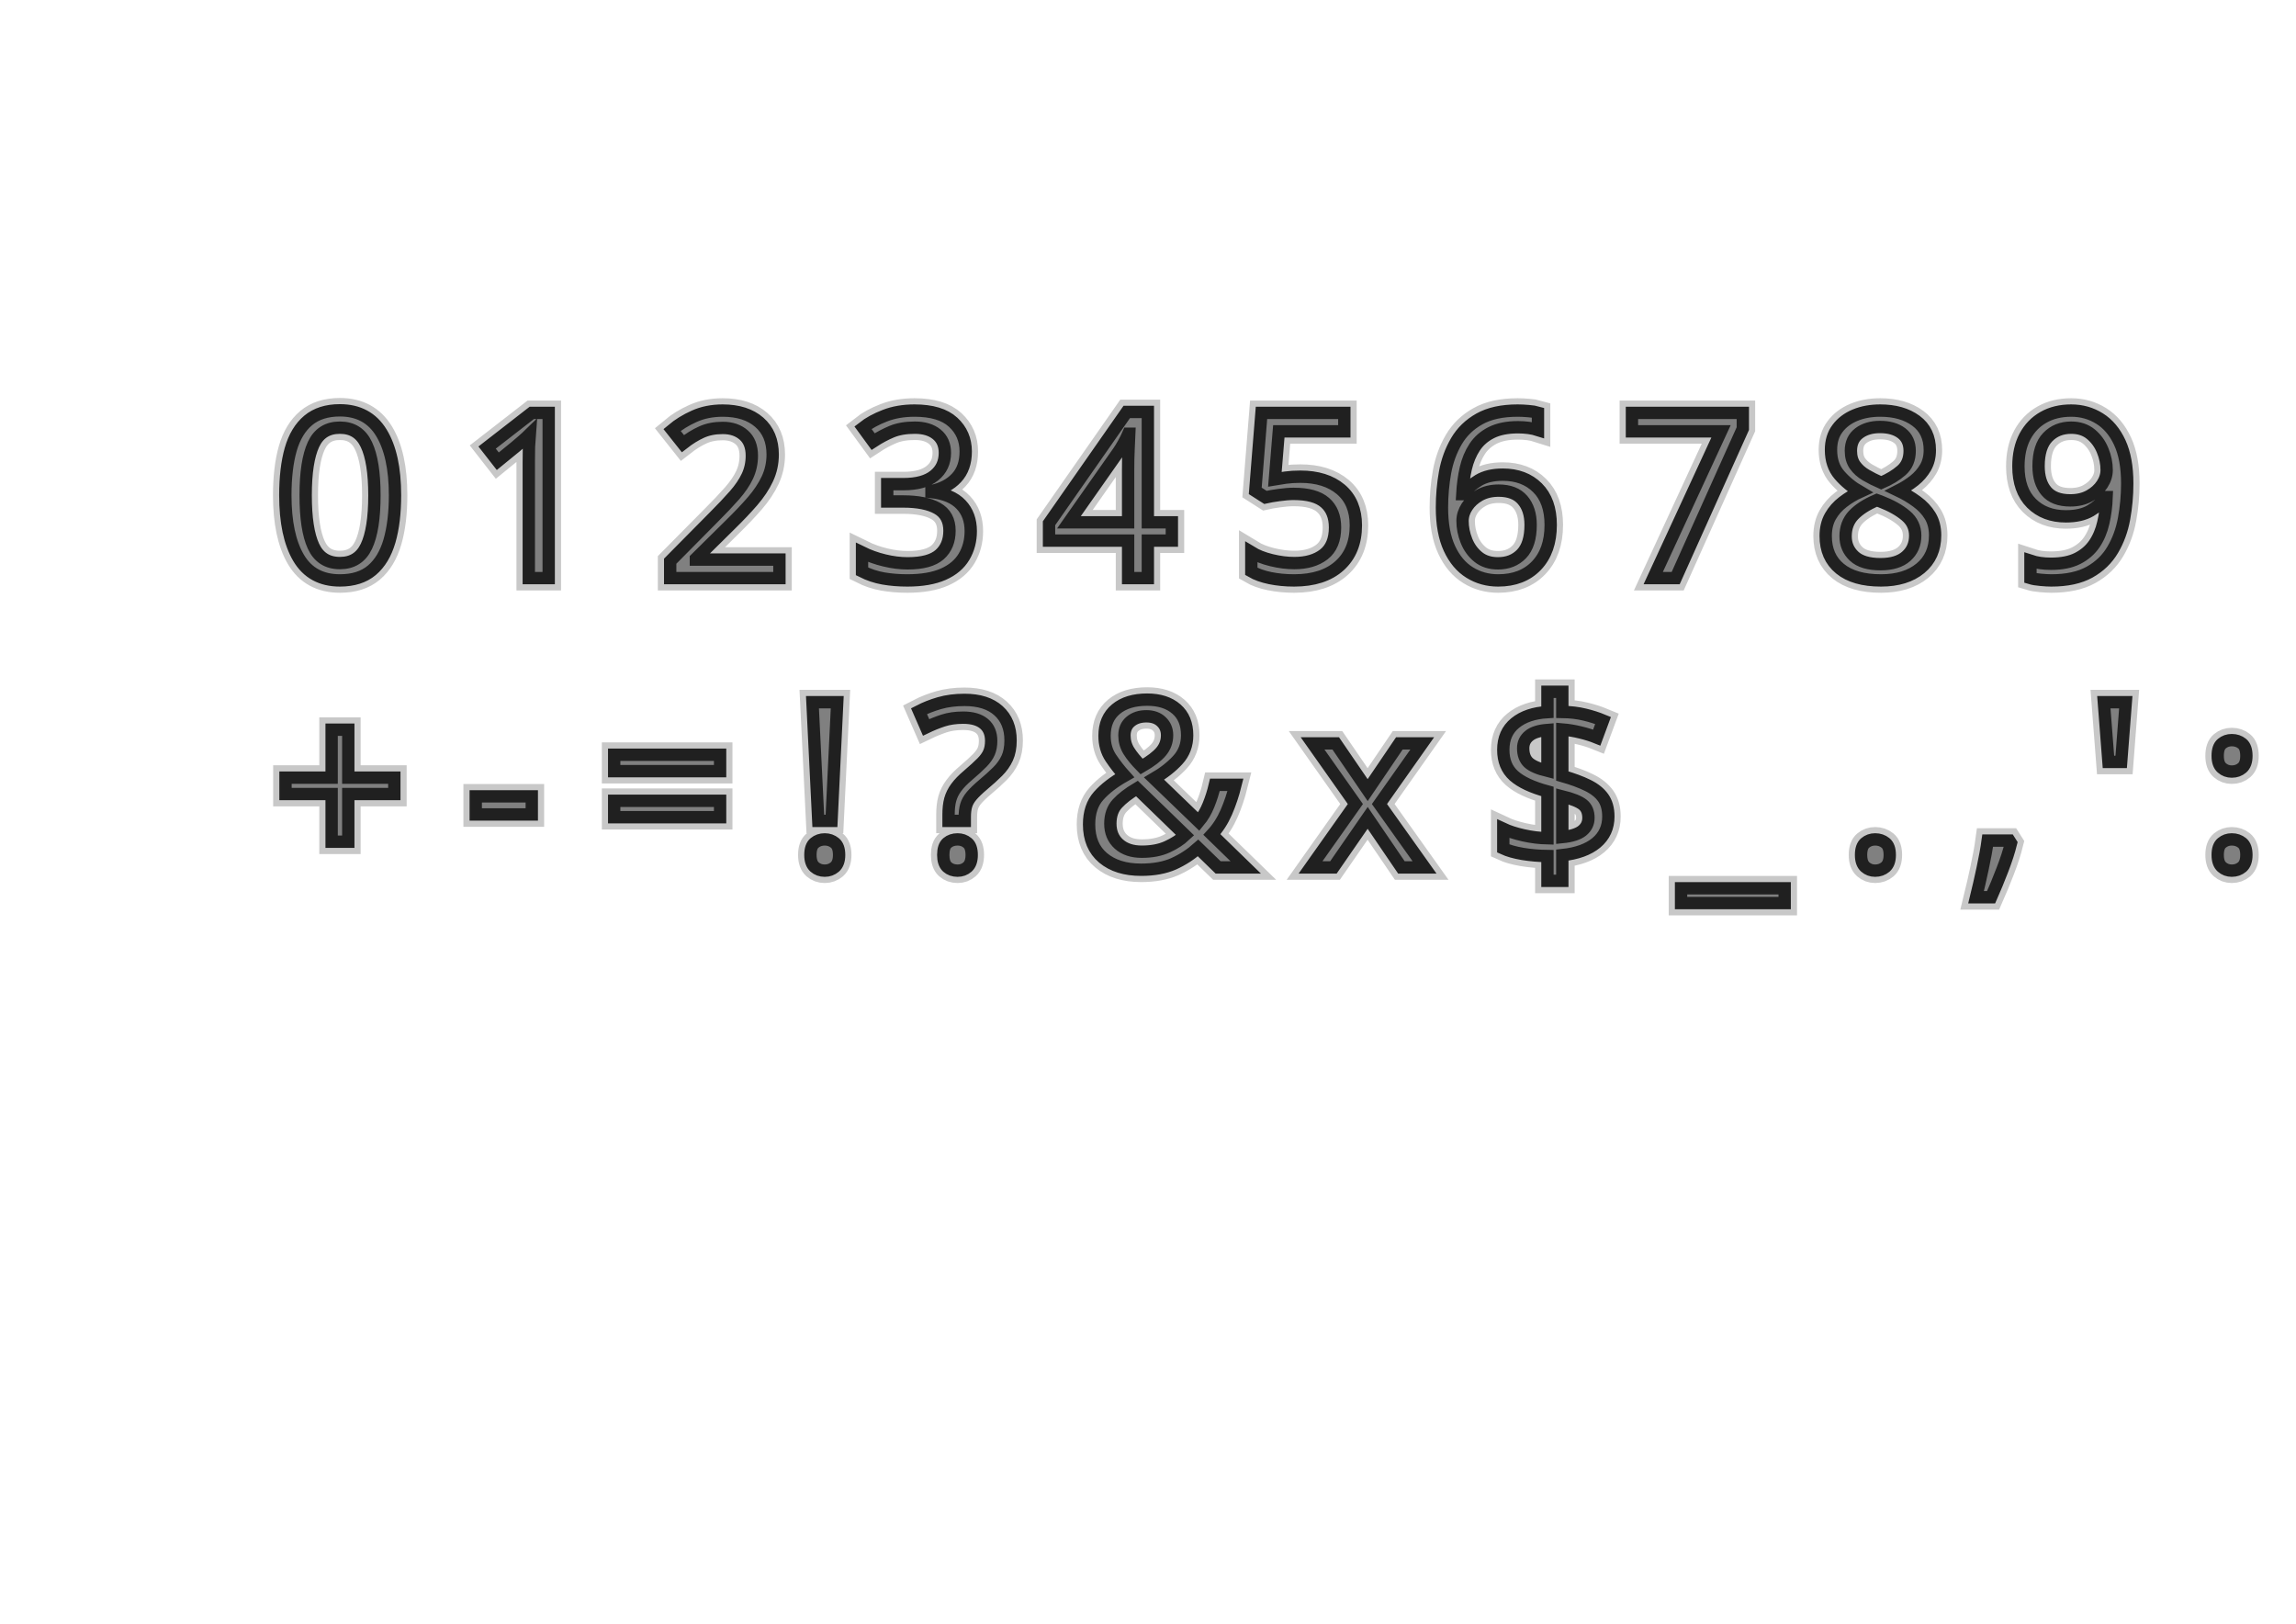
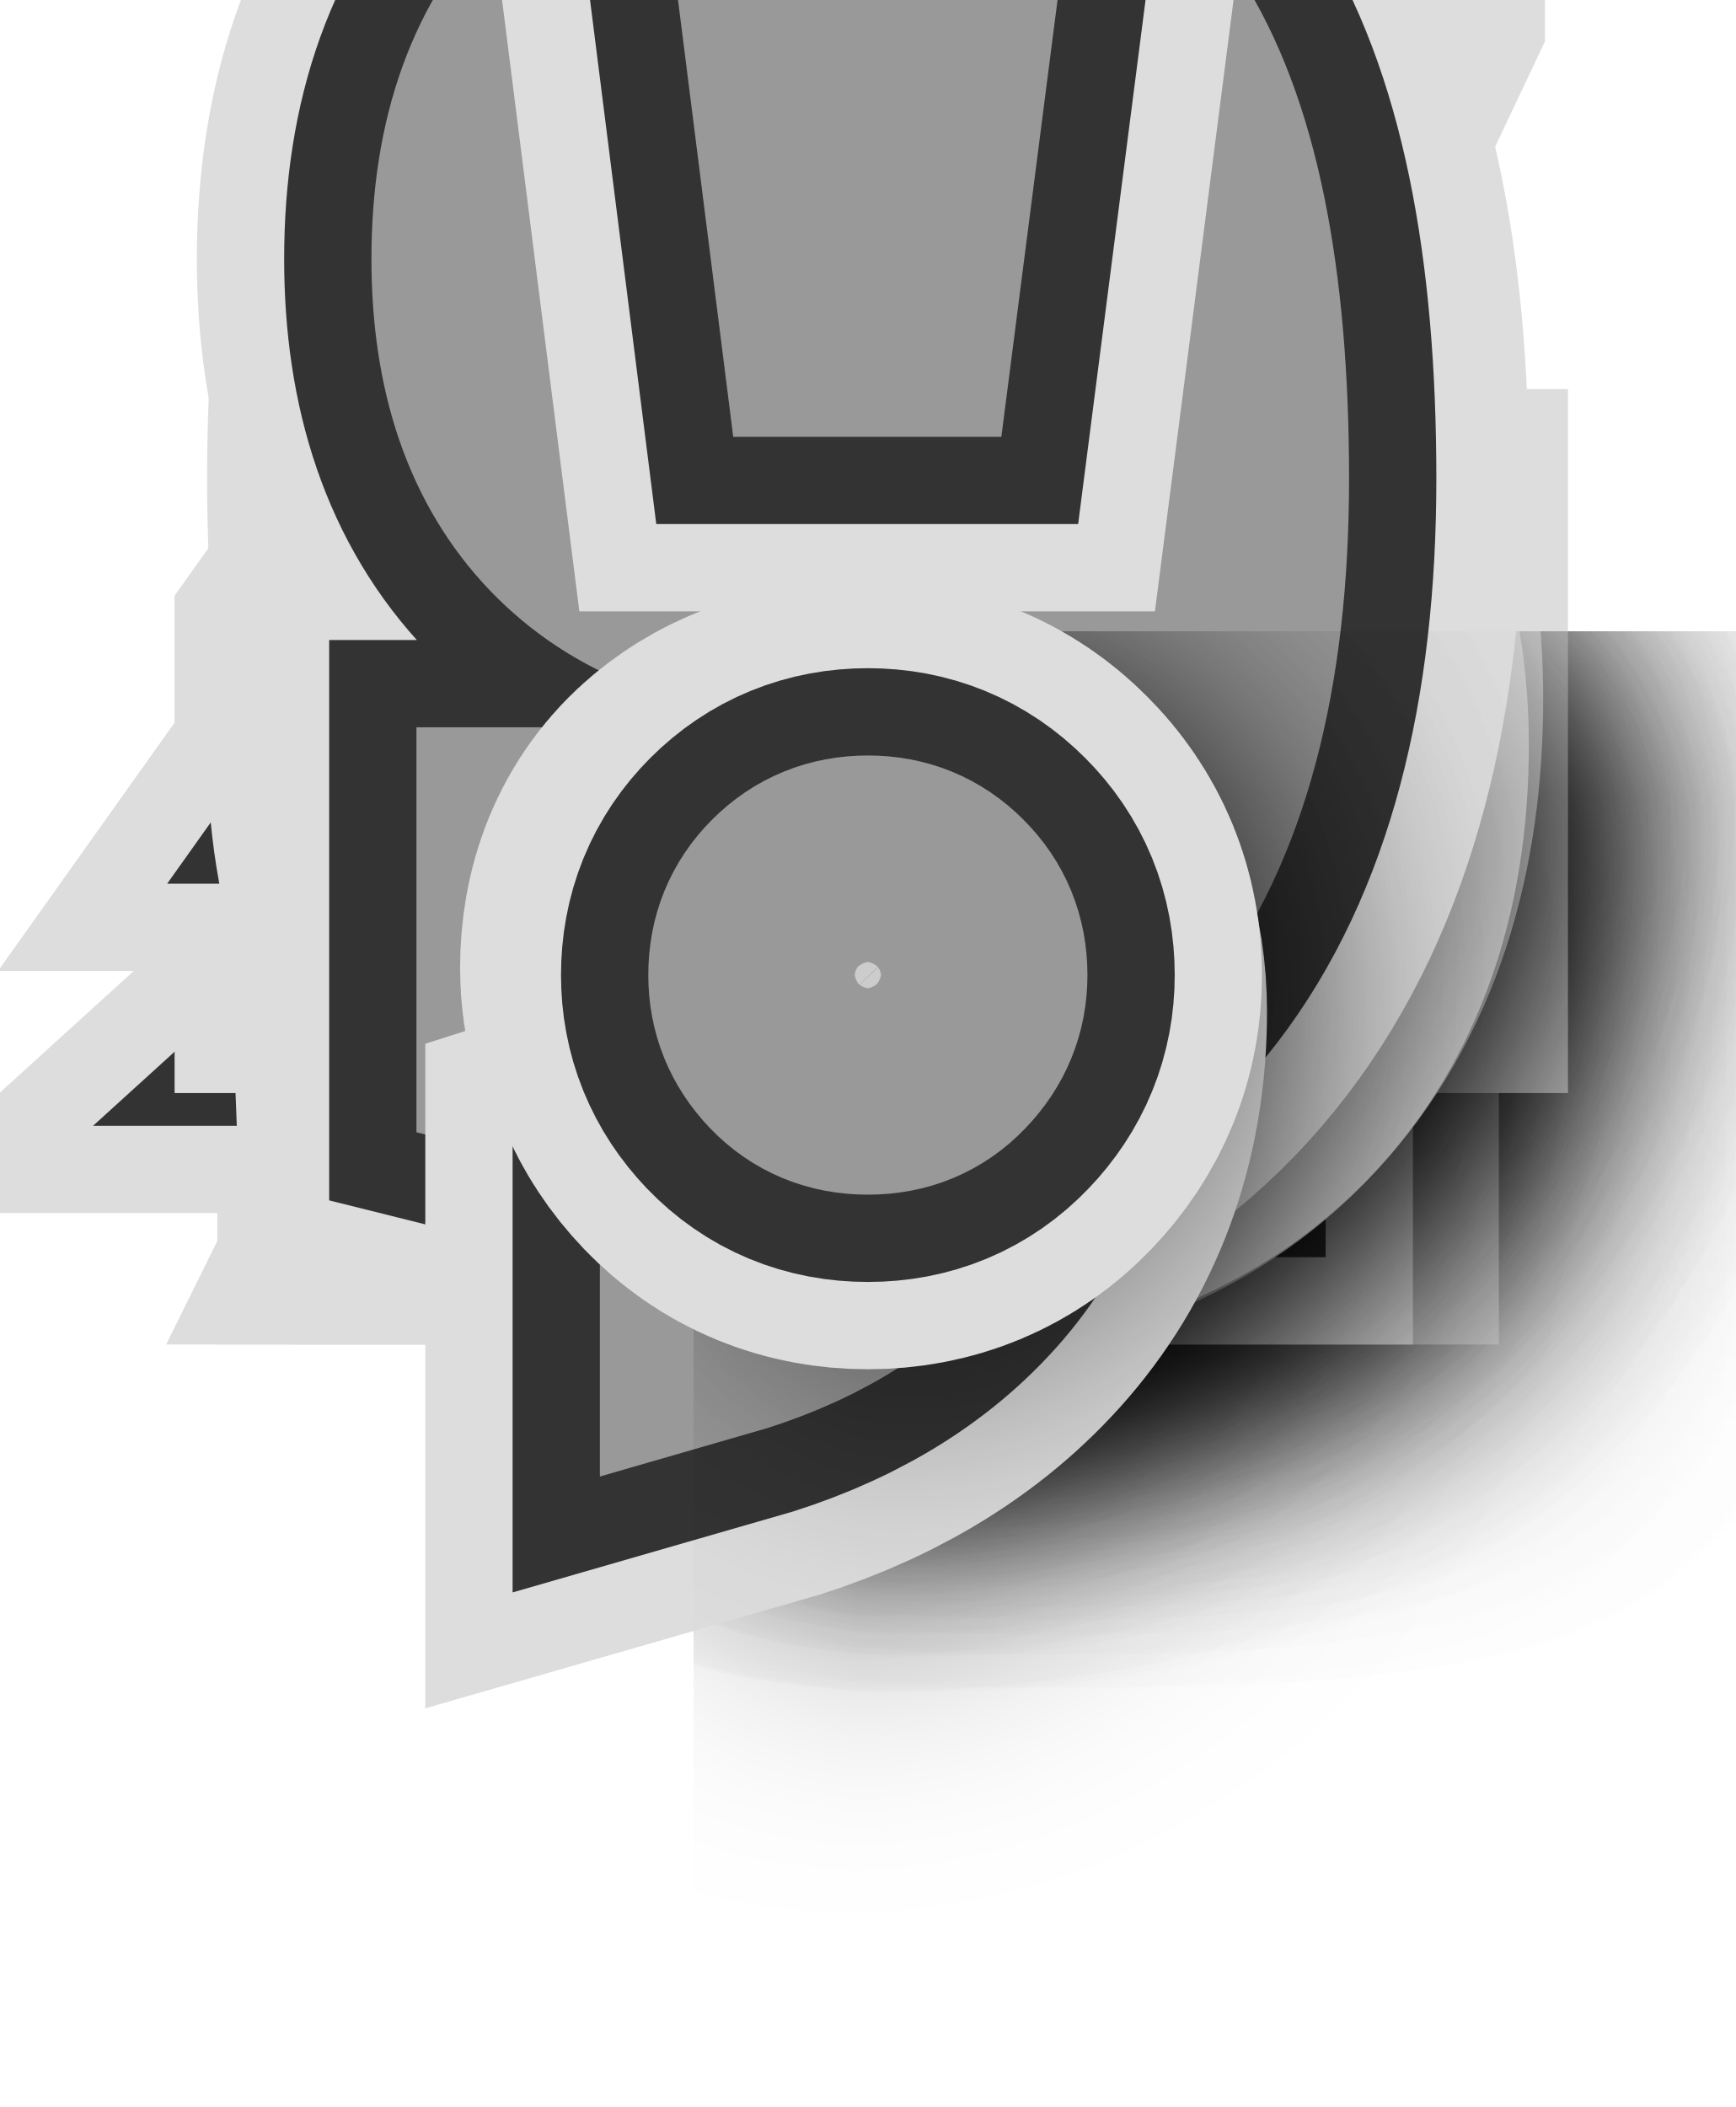
- <svg xmlns="http://www.w3.org/2000/svg" xmlns:xlink="http://www.w3.org/1999/xlink" id="SVGRoot" version="1.1" width="420mm" height="297mm" viewBox="0 0 420 297">
-   <defs id="defs3421">
-     <linearGradient id="linearGradient3611">
-       <stop style="stop-color:#818181;stop-opacity:1" offset="0" id="stop3613" />
-       <stop style="stop-color:#7e7e7e;stop-opacity:0" offset="1" id="stop3615" />
-     </linearGradient>
-     <linearGradient gradientTransform="matrix(3.543307,0,0,3.543307,-34.52287,-274.5834)" xlink:href="#linearGradient3611" id="linearGradient3617-8" x1="22.96" y1="71.877" x2="23.243" y2="111.163" gradientUnits="userSpaceOnUse" />
-     <filter style="color-interpolation-filters:sRGB;" id="filter4354">
-       <feGaussianBlur stdDeviation="1 1" result="fbSourceGraphic" id="feGaussianBlur4356" />
-       <feColorMatrix result="fbSourceGraphicAlpha" in="fbSourceGraphic" values="0 0 0 -1 0 0 0 0 -1 0 0 0 0 -1 0 0 0 0 1 0" id="feColorMatrix4358" />
-       <feGaussianBlur id="feGaussianBlur4360" stdDeviation="1 1" result="fbSourceGraphic" in="fbSourceGraphic" />
-       <feColorMatrix result="fbSourceGraphicAlpha" in="fbSourceGraphic" values="0 0 0 -1 0 0 0 0 -1 0 0 0 0 -1 0 0 0 0 1 0" id="feColorMatrix4362" />
-       <feGaussianBlur id="feGaussianBlur4364" stdDeviation="1 1" result="blur" in="fbSourceGraphic" />
-     </filter>
-     <filter style="color-interpolation-filters:sRGB;" id="filter4398">
-       <feGaussianBlur stdDeviation="1 1" result="blur" id="feGaussianBlur4400" />
-     </filter>
-     <filter style="color-interpolation-filters:sRGB;" id="filter4402">
-       <feGaussianBlur stdDeviation="1 1" result="blur" id="feGaussianBlur4404" />
-     </filter>
-     <filter style="color-interpolation-filters:sRGB;" id="filter4406">
-       <feGaussianBlur stdDeviation="1 1" result="blur" id="feGaussianBlur4408" />
-     </filter>
-     <filter style="color-interpolation-filters:sRGB;" id="filter4410">
-       <feGaussianBlur stdDeviation="1 1" result="blur" id="feGaussianBlur4412" />
-     </filter>
-     <filter style="color-interpolation-filters:sRGB;" id="filter4414">
-       <feGaussianBlur stdDeviation="1 1" result="blur" id="feGaussianBlur4416" />
-     </filter>
-     <filter style="color-interpolation-filters:sRGB;" id="filter4418">
-       <feGaussianBlur stdDeviation="1 1" result="blur" id="feGaussianBlur4420" />
-     </filter>
-     <filter style="color-interpolation-filters:sRGB;" id="filter4422">
-       <feGaussianBlur stdDeviation="1 1" result="blur" id="feGaussianBlur4424" />
-     </filter>
-     <filter style="color-interpolation-filters:sRGB;" id="filter4426">
-       <feGaussianBlur stdDeviation="1 1" result="blur" id="feGaussianBlur4428" />
-     </filter>
-     <filter style="color-interpolation-filters:sRGB;" id="filter4430">
-       <feGaussianBlur stdDeviation="1 1" result="blur" id="feGaussianBlur4432" />
-     </filter>
-     <filter style="color-interpolation-filters:sRGB;" id="filter4434">
-       <feGaussianBlur stdDeviation="1 1" result="blur" id="feGaussianBlur4436" />
-     </filter>
-     <filter style="color-interpolation-filters:sRGB;" id="filter4438">
-       <feGaussianBlur stdDeviation="1 1" result="blur" id="feGaussianBlur4440" />
-     </filter>
-     <filter style="color-interpolation-filters:sRGB;" id="filter4442">
-       <feGaussianBlur stdDeviation="1 1" result="blur" id="feGaussianBlur4444" />
-     </filter>
-     <filter style="color-interpolation-filters:sRGB;" id="filter4446">
-       <feGaussianBlur stdDeviation="1 1" result="blur" id="feGaussianBlur4448" />
-     </filter>
-     <filter style="color-interpolation-filters:sRGB;" id="filter4450">
-       <feGaussianBlur stdDeviation="1 1" result="blur" id="feGaussianBlur4452" />
-     </filter>
-     <filter style="color-interpolation-filters:sRGB;" id="filter4454">
-       <feGaussianBlur stdDeviation="1 1" result="blur" id="feGaussianBlur4456" />
-     </filter>
-     <filter style="color-interpolation-filters:sRGB;" id="filter4458">
-       <feGaussianBlur stdDeviation="1 1" result="blur" id="feGaussianBlur4460" />
-     </filter>
-     <filter style="color-interpolation-filters:sRGB;" id="filter7654">
-       <feGaussianBlur stdDeviation="2.3" in="SourceAlpha" result="result0" id="feGaussianBlur7656" />
-       <feMorphology in="SourceAlpha" radius="6.6" result="result1" id="feMorphology7658" />
-       <feGaussianBlur stdDeviation="8.9" in="result1" id="feGaussianBlur7660" />
-       <feColorMatrix values="1 0 0 0 0 0 1 0 0 0 0 0 1 0 0 0 0 0 0.3 0" result="result91" id="feColorMatrix7662" />
-       <feComposite in="result0" operator="out" result="result2" in2="result91" id="feComposite7664" />
-       <feGaussianBlur stdDeviation="1.7" result="result4" id="feGaussianBlur7666" />
-       <feDiffuseLighting surfaceScale="10" id="feDiffuseLighting7668">
-         <feDistantLight azimuth="225" elevation="45" id="feDistantLight7670" />
-       </feDiffuseLighting>
-       <feBlend in2="SourceGraphic" mode="multiply" id="feBlend7672" />
-       <feComposite in2="SourceAlpha" operator="in" result="result3" id="feComposite7674" />
-       <feSpecularLighting in="result4" surfaceScale="5" specularExponent="17.9" id="feSpecularLighting7676">
-         <feDistantLight azimuth="225" elevation="45" id="feDistantLight7678" />
-       </feSpecularLighting>
-       <feComposite in2="result3" operator="atop" id="feComposite7680" />
-     </filter>
-     <filter style="color-interpolation-filters:sRGB;" id="filter7682">
-       <feGaussianBlur stdDeviation="2.3" in="SourceAlpha" result="result0" id="feGaussianBlur7684" />
-       <feMorphology in="SourceAlpha" radius="6.6" result="result1" id="feMorphology7686" />
-       <feGaussianBlur stdDeviation="8.9" in="result1" id="feGaussianBlur7688" />
-       <feColorMatrix values="1 0 0 0 0 0 1 0 0 0 0 0 1 0 0 0 0 0 0.3 0" result="result91" id="feColorMatrix7690" />
-       <feComposite in="result0" operator="out" result="result2" in2="result91" id="feComposite7692" />
-       <feGaussianBlur stdDeviation="1.7" result="result4" id="feGaussianBlur7694" />
-       <feDiffuseLighting surfaceScale="10" id="feDiffuseLighting7696">
-         <feDistantLight azimuth="225" elevation="45" id="feDistantLight7698" />
-       </feDiffuseLighting>
-       <feBlend in2="SourceGraphic" mode="multiply" id="feBlend7700" />
-       <feComposite in2="SourceAlpha" operator="in" result="result3" id="feComposite7702" />
-       <feSpecularLighting in="result4" surfaceScale="5" specularExponent="17.9" id="feSpecularLighting7704">
-         <feDistantLight azimuth="225" elevation="45" id="feDistantLight7706" />
-       </feSpecularLighting>
-       <feComposite in2="result3" operator="atop" id="feComposite7708" />
-     </filter>
-     <filter style="color-interpolation-filters:sRGB;" id="filter7710">
-       <feGaussianBlur stdDeviation="2.3" in="SourceAlpha" result="result0" id="feGaussianBlur7712" />
-       <feMorphology in="SourceAlpha" radius="6.6" result="result1" id="feMorphology7714" />
-       <feGaussianBlur stdDeviation="8.9" in="result1" id="feGaussianBlur7716" />
-       <feColorMatrix values="1 0 0 0 0 0 1 0 0 0 0 0 1 0 0 0 0 0 0.3 0" result="result91" id="feColorMatrix7718" />
-       <feComposite in="result0" operator="out" result="result2" in2="result91" id="feComposite7720" />
-       <feGaussianBlur stdDeviation="1.7" result="result4" id="feGaussianBlur7722" />
-       <feDiffuseLighting surfaceScale="10" id="feDiffuseLighting7724">
-         <feDistantLight azimuth="225" elevation="45" id="feDistantLight7726" />
-       </feDiffuseLighting>
-       <feBlend in2="SourceGraphic" mode="multiply" id="feBlend7728" />
-       <feComposite in2="SourceAlpha" operator="in" result="result3" id="feComposite7730" />
-       <feSpecularLighting in="result4" surfaceScale="5" specularExponent="17.9" id="feSpecularLighting7732">
-         <feDistantLight azimuth="225" elevation="45" id="feDistantLight7734" />
-       </feSpecularLighting>
-       <feComposite in2="result3" operator="atop" id="feComposite7736" />
-     </filter>
-     <filter style="color-interpolation-filters:sRGB;" id="filter7738">
-       <feGaussianBlur stdDeviation="2.3" in="SourceAlpha" result="result0" id="feGaussianBlur7740" />
-       <feMorphology in="SourceAlpha" radius="6.6" result="result1" id="feMorphology7742" />
-       <feGaussianBlur stdDeviation="8.9" in="result1" id="feGaussianBlur7744" />
-       <feColorMatrix values="1 0 0 0 0 0 1 0 0 0 0 0 1 0 0 0 0 0 0.3 0" result="result91" id="feColorMatrix7746" />
-       <feComposite in="result0" operator="out" result="result2" in2="result91" id="feComposite7748" />
-       <feGaussianBlur stdDeviation="1.7" result="result4" id="feGaussianBlur7750" />
-       <feDiffuseLighting surfaceScale="10" id="feDiffuseLighting7752">
-         <feDistantLight azimuth="225" elevation="45" id="feDistantLight7754" />
-       </feDiffuseLighting>
-       <feBlend in2="SourceGraphic" mode="multiply" id="feBlend7756" />
-       <feComposite in2="SourceAlpha" operator="in" result="result3" id="feComposite7758" />
-       <feSpecularLighting in="result4" surfaceScale="5" specularExponent="17.9" id="feSpecularLighting7760">
-         <feDistantLight azimuth="225" elevation="45" id="feDistantLight7762" />
-       </feSpecularLighting>
-       <feComposite in2="result3" operator="atop" id="feComposite7764" />
-     </filter>
-     <filter style="color-interpolation-filters:sRGB;" id="filter7766">
-       <feGaussianBlur stdDeviation="2.3" in="SourceAlpha" result="result0" id="feGaussianBlur7768" />
-       <feMorphology in="SourceAlpha" radius="6.6" result="result1" id="feMorphology7770" />
-       <feGaussianBlur stdDeviation="8.9" in="result1" id="feGaussianBlur7772" />
-       <feColorMatrix values="1 0 0 0 0 0 1 0 0 0 0 0 1 0 0 0 0 0 0.3 0" result="result91" id="feColorMatrix7774" />
-       <feComposite in="result0" operator="out" result="result2" in2="result91" id="feComposite7776" />
-       <feGaussianBlur stdDeviation="1.7" result="result4" id="feGaussianBlur7778" />
-       <feDiffuseLighting surfaceScale="10" id="feDiffuseLighting7780">
-         <feDistantLight azimuth="225" elevation="45" id="feDistantLight7782" />
-       </feDiffuseLighting>
-       <feBlend in2="SourceGraphic" mode="multiply" id="feBlend7784" />
-       <feComposite in2="SourceAlpha" operator="in" result="result3" id="feComposite7786" />
-       <feSpecularLighting in="result4" surfaceScale="5" specularExponent="17.9" id="feSpecularLighting7788">
-         <feDistantLight azimuth="225" elevation="45" id="feDistantLight7790" />
-       </feSpecularLighting>
-       <feComposite in2="result3" operator="atop" id="feComposite7792" />
-     </filter>
-     <filter style="color-interpolation-filters:sRGB;" id="filter7794">
-       <feGaussianBlur stdDeviation="2.3" in="SourceAlpha" result="result0" id="feGaussianBlur7796" />
-       <feMorphology in="SourceAlpha" radius="6.6" result="result1" id="feMorphology7798" />
-       <feGaussianBlur stdDeviation="8.9" in="result1" id="feGaussianBlur7800" />
-       <feColorMatrix values="1 0 0 0 0 0 1 0 0 0 0 0 1 0 0 0 0 0 0.3 0" result="result91" id="feColorMatrix7802" />
-       <feComposite in="result0" operator="out" result="result2" in2="result91" id="feComposite7804" />
-       <feGaussianBlur stdDeviation="1.7" result="result4" id="feGaussianBlur7806" />
-       <feDiffuseLighting surfaceScale="10" id="feDiffuseLighting7808">
-         <feDistantLight azimuth="225" elevation="45" id="feDistantLight7810" />
-       </feDiffuseLighting>
-       <feBlend in2="SourceGraphic" mode="multiply" id="feBlend7812" />
-       <feComposite in2="SourceAlpha" operator="in" result="result3" id="feComposite7814" />
-       <feSpecularLighting in="result4" surfaceScale="5" specularExponent="17.9" id="feSpecularLighting7816">
-         <feDistantLight azimuth="225" elevation="45" id="feDistantLight7818" />
-       </feSpecularLighting>
-       <feComposite in2="result3" operator="atop" id="feComposite7820" />
-     </filter>
-     <filter style="color-interpolation-filters:sRGB;" id="filter7822">
-       <feGaussianBlur stdDeviation="2.3" in="SourceAlpha" result="result0" id="feGaussianBlur7824" />
-       <feMorphology in="SourceAlpha" radius="6.6" result="result1" id="feMorphology7826" />
-       <feGaussianBlur stdDeviation="8.9" in="result1" id="feGaussianBlur7828" />
-       <feColorMatrix values="1 0 0 0 0 0 1 0 0 0 0 0 1 0 0 0 0 0 0.3 0" result="result91" id="feColorMatrix7830" />
-       <feComposite in="result0" operator="out" result="result2" in2="result91" id="feComposite7832" />
-       <feGaussianBlur stdDeviation="1.7" result="result4" id="feGaussianBlur7834" />
-       <feDiffuseLighting surfaceScale="10" id="feDiffuseLighting7836">
-         <feDistantLight azimuth="225" elevation="45" id="feDistantLight7838" />
-       </feDiffuseLighting>
-       <feBlend in2="SourceGraphic" mode="multiply" id="feBlend7840" />
-       <feComposite in2="SourceAlpha" operator="in" result="result3" id="feComposite7842" />
-       <feSpecularLighting in="result4" surfaceScale="5" specularExponent="17.9" id="feSpecularLighting7844">
-         <feDistantLight azimuth="225" elevation="45" id="feDistantLight7846" />
-       </feSpecularLighting>
-       <feComposite in2="result3" operator="atop" id="feComposite7848" />
-     </filter>
-     <filter style="color-interpolation-filters:sRGB;" id="filter7850">
-       <feGaussianBlur stdDeviation="2.3" in="SourceAlpha" result="result0" id="feGaussianBlur7852" />
-       <feMorphology in="SourceAlpha" radius="6.6" result="result1" id="feMorphology7854" />
-       <feGaussianBlur stdDeviation="8.9" in="result1" id="feGaussianBlur7856" />
-       <feColorMatrix values="1 0 0 0 0 0 1 0 0 0 0 0 1 0 0 0 0 0 0.3 0" result="result91" id="feColorMatrix7858" />
-       <feComposite in="result0" operator="out" result="result2" in2="result91" id="feComposite7860" />
-       <feGaussianBlur stdDeviation="1.7" result="result4" id="feGaussianBlur7862" />
-       <feDiffuseLighting surfaceScale="10" id="feDiffuseLighting7864">
-         <feDistantLight azimuth="225" elevation="45" id="feDistantLight7866" />
-       </feDiffuseLighting>
-       <feBlend in2="SourceGraphic" mode="multiply" id="feBlend7868" />
-       <feComposite in2="SourceAlpha" operator="in" result="result3" id="feComposite7870" />
-       <feSpecularLighting in="result4" surfaceScale="5" specularExponent="17.9" id="feSpecularLighting7872">
-         <feDistantLight azimuth="225" elevation="45" id="feDistantLight7874" />
-       </feSpecularLighting>
-       <feComposite in2="result3" operator="atop" id="feComposite7876" />
-     </filter>
-     <filter style="color-interpolation-filters:sRGB;" id="filter7878">
-       <feGaussianBlur stdDeviation="2.3" in="SourceAlpha" result="result0" id="feGaussianBlur7880" />
-       <feMorphology in="SourceAlpha" radius="6.6" result="result1" id="feMorphology7882" />
-       <feGaussianBlur stdDeviation="8.9" in="result1" id="feGaussianBlur7884" />
-       <feColorMatrix values="1 0 0 0 0 0 1 0 0 0 0 0 1 0 0 0 0 0 0.3 0" result="result91" id="feColorMatrix7886" />
-       <feComposite in="result0" operator="out" result="result2" in2="result91" id="feComposite7888" />
-       <feGaussianBlur stdDeviation="1.7" result="result4" id="feGaussianBlur7890" />
-       <feDiffuseLighting surfaceScale="10" id="feDiffuseLighting7892">
-         <feDistantLight azimuth="225" elevation="45" id="feDistantLight7894" />
-       </feDiffuseLighting>
-       <feBlend in2="SourceGraphic" mode="multiply" id="feBlend7896" />
-       <feComposite in2="SourceAlpha" operator="in" result="result3" id="feComposite7898" />
-       <feSpecularLighting in="result4" surfaceScale="5" specularExponent="17.9" id="feSpecularLighting7900">
-         <feDistantLight azimuth="225" elevation="45" id="feDistantLight7902" />
-       </feSpecularLighting>
-       <feComposite in2="result3" operator="atop" id="feComposite7904" />
-     </filter>
-     <filter style="color-interpolation-filters:sRGB;" id="filter7906">
-       <feGaussianBlur stdDeviation="2.3" in="SourceAlpha" result="result0" id="feGaussianBlur7908" />
-       <feMorphology in="SourceAlpha" radius="6.6" result="result1" id="feMorphology7910" />
-       <feGaussianBlur stdDeviation="8.9" in="result1" id="feGaussianBlur7912" />
-       <feColorMatrix values="1 0 0 0 0 0 1 0 0 0 0 0 1 0 0 0 0 0 0.3 0" result="result91" id="feColorMatrix7914" />
-       <feComposite in="result0" operator="out" result="result2" in2="result91" id="feComposite7916" />
-       <feGaussianBlur stdDeviation="1.7" result="result4" id="feGaussianBlur7918" />
-       <feDiffuseLighting surfaceScale="10" id="feDiffuseLighting7920">
-         <feDistantLight azimuth="225" elevation="45" id="feDistantLight7922" />
-       </feDiffuseLighting>
-       <feBlend in2="SourceGraphic" mode="multiply" id="feBlend7924" />
-       <feComposite in2="SourceAlpha" operator="in" result="result3" id="feComposite7926" />
-       <feSpecularLighting in="result4" surfaceScale="5" specularExponent="17.9" id="feSpecularLighting7928">
-         <feDistantLight azimuth="225" elevation="45" id="feDistantLight7930" />
-       </feSpecularLighting>
-       <feComposite in2="result3" operator="atop" id="feComposite7932" />
-     </filter>
-     <filter style="color-interpolation-filters:sRGB;" id="filter7934">
-       <feGaussianBlur stdDeviation="2.3" in="SourceAlpha" result="result0" id="feGaussianBlur7936" />
-       <feMorphology in="SourceAlpha" radius="6.6" result="result1" id="feMorphology7938" />
-       <feGaussianBlur stdDeviation="8.9" in="result1" id="feGaussianBlur7940" />
-       <feColorMatrix values="1 0 0 0 0 0 1 0 0 0 0 0 1 0 0 0 0 0 0.3 0" result="result91" id="feColorMatrix7942" />
-       <feComposite in="result0" operator="out" result="result2" in2="result91" id="feComposite7944" />
-       <feGaussianBlur stdDeviation="1.7" result="result4" id="feGaussianBlur7946" />
-       <feDiffuseLighting surfaceScale="10" id="feDiffuseLighting7948">
-         <feDistantLight azimuth="225" elevation="45" id="feDistantLight7950" />
-       </feDiffuseLighting>
-       <feBlend in2="SourceGraphic" mode="multiply" id="feBlend7952" />
-       <feComposite in2="SourceAlpha" operator="in" result="result3" id="feComposite7954" />
-       <feSpecularLighting in="result4" surfaceScale="5" specularExponent="17.9" id="feSpecularLighting7956">
-         <feDistantLight azimuth="225" elevation="45" id="feDistantLight7958" />
-       </feSpecularLighting>
-       <feComposite in2="result3" operator="atop" id="feComposite7960" />
-     </filter>
-     <filter style="color-interpolation-filters:sRGB;" id="filter7962">
-       <feGaussianBlur stdDeviation="2.3" in="SourceAlpha" result="result0" id="feGaussianBlur7964" />
-       <feMorphology in="SourceAlpha" radius="6.6" result="result1" id="feMorphology7966" />
-       <feGaussianBlur stdDeviation="8.9" in="result1" id="feGaussianBlur7968" />
-       <feColorMatrix values="1 0 0 0 0 0 1 0 0 0 0 0 1 0 0 0 0 0 0.3 0" result="result91" id="feColorMatrix7970" />
-       <feComposite in="result0" operator="out" result="result2" in2="result91" id="feComposite7972" />
-       <feGaussianBlur stdDeviation="1.7" result="result4" id="feGaussianBlur7974" />
-       <feDiffuseLighting surfaceScale="10" id="feDiffuseLighting7976">
-         <feDistantLight azimuth="225" elevation="45" id="feDistantLight7978" />
-       </feDiffuseLighting>
-       <feBlend in2="SourceGraphic" mode="multiply" id="feBlend7980" />
-       <feComposite in2="SourceAlpha" operator="in" result="result3" id="feComposite7982" />
-       <feSpecularLighting in="result4" surfaceScale="5" specularExponent="17.9" id="feSpecularLighting7984">
-         <feDistantLight azimuth="225" elevation="45" id="feDistantLight7986" />
-       </feSpecularLighting>
-       <feComposite in2="result3" operator="atop" id="feComposite7988" />
-     </filter>
-     <filter style="color-interpolation-filters:sRGB;" id="filter7990">
-       <feGaussianBlur stdDeviation="2.3" in="SourceAlpha" result="result0" id="feGaussianBlur7992" />
-       <feMorphology in="SourceAlpha" radius="6.6" result="result1" id="feMorphology7994" />
-       <feGaussianBlur stdDeviation="8.9" in="result1" id="feGaussianBlur7996" />
-       <feColorMatrix values="1 0 0 0 0 0 1 0 0 0 0 0 1 0 0 0 0 0 0.3 0" result="result91" id="feColorMatrix7998" />
-       <feComposite in="result0" operator="out" result="result2" in2="result91" id="feComposite8000" />
-       <feGaussianBlur stdDeviation="1.7" result="result4" id="feGaussianBlur8002" />
-       <feDiffuseLighting surfaceScale="10" id="feDiffuseLighting8004">
-         <feDistantLight azimuth="225" elevation="45" id="feDistantLight8006" />
-       </feDiffuseLighting>
-       <feBlend in2="SourceGraphic" mode="multiply" id="feBlend8008" />
-       <feComposite in2="SourceAlpha" operator="in" result="result3" id="feComposite8010" />
-       <feSpecularLighting in="result4" surfaceScale="5" specularExponent="17.9" id="feSpecularLighting8012">
-         <feDistantLight azimuth="225" elevation="45" id="feDistantLight8014" />
-       </feSpecularLighting>
-       <feComposite in2="result3" operator="atop" id="feComposite8016" />
-     </filter>
-     <filter style="color-interpolation-filters:sRGB;" id="filter8018">
-       <feGaussianBlur stdDeviation="2.3" in="SourceAlpha" result="result0" id="feGaussianBlur8020" />
-       <feMorphology in="SourceAlpha" radius="6.6" result="result1" id="feMorphology8022" />
-       <feGaussianBlur stdDeviation="8.9" in="result1" id="feGaussianBlur8024" />
-       <feColorMatrix values="1 0 0 0 0 0 1 0 0 0 0 0 1 0 0 0 0 0 0.3 0" result="result91" id="feColorMatrix8026" />
-       <feComposite in="result0" operator="out" result="result2" in2="result91" id="feComposite8028" />
-       <feGaussianBlur stdDeviation="1.7" result="result4" id="feGaussianBlur8030" />
-       <feDiffuseLighting surfaceScale="10" id="feDiffuseLighting8032">
-         <feDistantLight azimuth="225" elevation="45" id="feDistantLight8034" />
-       </feDiffuseLighting>
-       <feBlend in2="SourceGraphic" mode="multiply" id="feBlend8036" />
-       <feComposite in2="SourceAlpha" operator="in" result="result3" id="feComposite8038" />
-       <feSpecularLighting in="result4" surfaceScale="5" specularExponent="17.9" id="feSpecularLighting8040">
-         <feDistantLight azimuth="225" elevation="45" id="feDistantLight8042" />
-       </feSpecularLighting>
-       <feComposite in2="result3" operator="atop" id="feComposite8044" />
-     </filter>
-     <filter style="color-interpolation-filters:sRGB;" id="filter8046">
-       <feGaussianBlur stdDeviation="2.3" in="SourceAlpha" result="result0" id="feGaussianBlur8048" />
-       <feMorphology in="SourceAlpha" radius="6.6" result="result1" id="feMorphology8050" />
-       <feGaussianBlur stdDeviation="8.9" in="result1" id="feGaussianBlur8052" />
-       <feColorMatrix values="1 0 0 0 0 0 1 0 0 0 0 0 1 0 0 0 0 0 0.3 0" result="result91" id="feColorMatrix8054" />
-       <feComposite in="result0" operator="out" result="result2" in2="result91" id="feComposite8056" />
-       <feGaussianBlur stdDeviation="1.7" result="result4" id="feGaussianBlur8058" />
-       <feDiffuseLighting surfaceScale="10" id="feDiffuseLighting8060">
-         <feDistantLight azimuth="225" elevation="45" id="feDistantLight8062" />
-       </feDiffuseLighting>
-       <feBlend in2="SourceGraphic" mode="multiply" id="feBlend8064" />
-       <feComposite in2="SourceAlpha" operator="in" result="result3" id="feComposite8066" />
-       <feSpecularLighting in="result4" surfaceScale="5" specularExponent="17.9" id="feSpecularLighting8068">
-         <feDistantLight azimuth="225" elevation="45" id="feDistantLight8070" />
-       </feSpecularLighting>
-       <feComposite in2="result3" operator="atop" id="feComposite8072" />
-     </filter>
-     <filter style="color-interpolation-filters:sRGB;" id="filter8074">
-       <feGaussianBlur stdDeviation="2.3" in="SourceAlpha" result="result0" id="feGaussianBlur8076" />
-       <feMorphology in="SourceAlpha" radius="6.6" result="result1" id="feMorphology8078" />
-       <feGaussianBlur stdDeviation="8.9" in="result1" id="feGaussianBlur8080" />
-       <feColorMatrix values="1 0 0 0 0 0 1 0 0 0 0 0 1 0 0 0 0 0 0.3 0" result="result91" id="feColorMatrix8082" />
-       <feComposite in="result0" operator="out" result="result2" in2="result91" id="feComposite8084" />
-       <feGaussianBlur stdDeviation="1.7" result="result4" id="feGaussianBlur8086" />
-       <feDiffuseLighting surfaceScale="10" id="feDiffuseLighting8088">
-         <feDistantLight azimuth="225" elevation="45" id="feDistantLight8090" />
-       </feDiffuseLighting>
-       <feBlend in2="SourceGraphic" mode="multiply" id="feBlend8092" />
-       <feComposite in2="SourceAlpha" operator="in" result="result3" id="feComposite8094" />
-       <feSpecularLighting in="result4" surfaceScale="5" specularExponent="17.9" id="feSpecularLighting8096">
-         <feDistantLight azimuth="225" elevation="45" id="feDistantLight8098" />
-       </feSpecularLighting>
-       <feComposite in2="result3" operator="atop" id="feComposite8100" />
-     </filter>
-     <filter style="color-interpolation-filters:sRGB;" id="filter8102">
-       <feGaussianBlur stdDeviation="2.3" in="SourceAlpha" result="result0" id="feGaussianBlur8104" />
-       <feMorphology in="SourceAlpha" radius="6.6" result="result1" id="feMorphology8106" />
-       <feGaussianBlur stdDeviation="8.9" in="result1" id="feGaussianBlur8108" />
-       <feColorMatrix values="1 0 0 0 0 0 1 0 0 0 0 0 1 0 0 0 0 0 0.3 0" result="result91" id="feColorMatrix8110" />
-       <feComposite in="result0" operator="out" result="result2" in2="result91" id="feComposite8112" />
-       <feGaussianBlur stdDeviation="1.7" result="result4" id="feGaussianBlur8114" />
-       <feDiffuseLighting surfaceScale="10" id="feDiffuseLighting8116">
-         <feDistantLight azimuth="225" elevation="45" id="feDistantLight8118" />
-       </feDiffuseLighting>
-       <feBlend in2="SourceGraphic" mode="multiply" id="feBlend8120" />
-       <feComposite in2="SourceAlpha" operator="in" result="result3" id="feComposite8122" />
-       <feSpecularLighting in="result4" surfaceScale="5" specularExponent="17.9" id="feSpecularLighting8124">
-         <feDistantLight azimuth="225" elevation="45" id="feDistantLight8126" />
-       </feSpecularLighting>
-       <feComposite in2="result3" operator="atop" id="feComposite8128" />
-     </filter>
-   </defs>
-   <text id="text8150" y="105.734" x="50.119" style="font-style:normal;font-variant:normal;font-weight:normal;font-stretch:normal;font-size:42.333px;line-height:125%;font-family:Almonte;-inkscape-font-specification:Almonte;letter-spacing:0px;word-spacing:0px;fill:#808080;fill-opacity:1;stroke:#c8c8c8;stroke-width:4.516;stroke-linecap:butt;stroke-linejoin:miter;stroke-opacity:1;stroke-miterlimit:4;stroke-dasharray:none;" xml:space="preserve">
-     <tspan style="font-style:normal;font-variant:normal;font-weight:normal;font-stretch:normal;font-family:Almonte;-inkscape-font-specification:Almonte;fill:#808080;fill-opacity:1;stroke:#c8c8c8;stroke-opacity:1;stroke-width:4.516;stroke-miterlimit:4;stroke-dasharray:none;" id="tspan8152" y="105.734" x="50.119">0 1 2 3 4 5 6 7 8 9 </tspan>
-     <tspan id="tspan8154" style="font-style:normal;font-variant:normal;font-weight:normal;font-stretch:normal;font-family:Almonte;-inkscape-font-specification:Almonte;fill:#808080;fill-opacity:1;stroke:#c8c8c8;stroke-opacity:1;stroke-width:4.516;stroke-miterlimit:4;stroke-dasharray:none;" y="158.65" x="50.119">+ - = ! ? &amp; x $ _ . , ' :</tspan>
-   </text>
-   <text xml:space="preserve" style="font-style:normal;font-variant:normal;font-weight:normal;font-stretch:normal;font-size:42.333px;line-height:125%;font-family:Almonte;-inkscape-font-specification:Almonte;letter-spacing:0px;word-spacing:0px;fill:#808080;fill-opacity:1;stroke:#202020;stroke-width:2.258;stroke-linecap:butt;stroke-linejoin:miter;stroke-opacity:1;stroke-miterlimit:4;stroke-dasharray:none;" x="50.119" y="105.734" id="text8130">
-     <tspan x="50.119" y="105.734" id="tspan8140" style="font-style:normal;font-variant:normal;font-weight:normal;font-stretch:normal;font-family:Almonte;-inkscape-font-specification:Almonte;fill:#808080;fill-opacity:1;stroke:#202020;stroke-opacity:1;stroke-width:2.258;stroke-miterlimit:4;stroke-dasharray:none;">0 1 2 3 4 5 6 7 8 9 </tspan>
-     <tspan x="50.119" y="158.65" style="font-style:normal;font-variant:normal;font-weight:normal;font-stretch:normal;font-family:Almonte;-inkscape-font-specification:Almonte;fill:#808080;fill-opacity:1;stroke:#202020;stroke-opacity:1;stroke-width:2.258;stroke-miterlimit:4;stroke-dasharray:none;" id="tspan8148">+ - = ! ? &amp; x $ _ . , ' :</tspan>
-   </text>
+ <svg xmlns="http://www.w3.org/2000/svg" version="1.1">
+   <style>
+ svg svg {
+     overflow: visible;
+ }
+ text {
+     font-size: 120px;
+ }
+     </style>
+   <defs>
+     </defs>
+   <filter id="filter_blur" filterUnits="userSpaceOnUse" y="-20%">
+     <feGaussianBlur in="SourceGraphic" stdDeviation="12" />
+   </filter>
+   <svg id="glyph_0" x="50%" y="50%">
+     <text x="0" y="0" text-anchor="middle" fill="#000" stroke="#000" stroke-width="30px" filter="url(#filter_blur)">0</text>
+     <text x="0" y="0" text-anchor="middle" fill="none" stroke="#ddd" stroke-width="40px">0</text>
+     <text x="0" y="0" text-anchor="middle" fill="none" stroke="#333" stroke-width="28px">0</text>
+     <text x="0" y="0" text-anchor="middle" fill="#ccc" stroke="#999" stroke-width="16px">0</text>
+   </svg>
+   <svg id="glyph_1" x="50%" y="50%">
+     <text x="0" y="0" text-anchor="middle" fill="#000" stroke="#000" stroke-width="30px" filter="url(#filter_blur)">1</text>
+     <text x="0" y="0" text-anchor="middle" fill="none" stroke="#ddd" stroke-width="40px">1</text>
+     <text x="0" y="0" text-anchor="middle" fill="none" stroke="#333" stroke-width="28px">1</text>
+     <text x="0" y="0" text-anchor="middle" fill="#ccc" stroke="#999" stroke-width="16px">1</text>
+   </svg>
+   <svg id="glyph_2" x="50%" y="50%">
+     <text x="0" y="0" text-anchor="middle" fill="#000" stroke="#000" stroke-width="30px" filter="url(#filter_blur)">2</text>
+     <text x="0" y="0" text-anchor="middle" fill="none" stroke="#ddd" stroke-width="40px">2</text>
+     <text x="0" y="0" text-anchor="middle" fill="none" stroke="#333" stroke-width="28px">2</text>
+     <text x="0" y="0" text-anchor="middle" fill="#ccc" stroke="#999" stroke-width="16px">2</text>
+   </svg>
+   <svg id="glyph_3" x="50%" y="50%">
+     <text x="0" y="0" text-anchor="middle" fill="#000" stroke="#000" stroke-width="30px" filter="url(#filter_blur)">3</text>
+     <text x="0" y="0" text-anchor="middle" fill="none" stroke="#ddd" stroke-width="40px">3</text>
+     <text x="0" y="0" text-anchor="middle" fill="none" stroke="#333" stroke-width="28px">3</text>
+     <text x="0" y="0" text-anchor="middle" fill="#ccc" stroke="#999" stroke-width="16px">3</text>
+   </svg>
+   <svg id="glyph_4" x="50%" y="50%">
+     <text x="0" y="0" text-anchor="middle" fill="#000" stroke="#000" stroke-width="30px" filter="url(#filter_blur)">4</text>
+     <text x="0" y="0" text-anchor="middle" fill="none" stroke="#ddd" stroke-width="40px">4</text>
+     <text x="0" y="0" text-anchor="middle" fill="none" stroke="#333" stroke-width="28px">4</text>
+     <text x="0" y="0" text-anchor="middle" fill="#ccc" stroke="#999" stroke-width="16px">4</text>
+   </svg>
+   <svg id="glyph_5" x="50%" y="50%">
+     <text x="0" y="0" text-anchor="middle" fill="#000" stroke="#000" stroke-width="30px" filter="url(#filter_blur)">5</text>
+     <text x="0" y="0" text-anchor="middle" fill="none" stroke="#ddd" stroke-width="40px">5</text>
+     <text x="0" y="0" text-anchor="middle" fill="none" stroke="#333" stroke-width="28px">5</text>
+     <text x="0" y="0" text-anchor="middle" fill="#ccc" stroke="#999" stroke-width="16px">5</text>
+   </svg>
+   <svg id="glyph_6" x="50%" y="50%">
+     <text x="0" y="0" text-anchor="middle" fill="#000" stroke="#000" stroke-width="30px" filter="url(#filter_blur)">6</text>
+     <text x="0" y="0" text-anchor="middle" fill="none" stroke="#ddd" stroke-width="40px">6</text>
+     <text x="0" y="0" text-anchor="middle" fill="none" stroke="#333" stroke-width="28px">6</text>
+     <text x="0" y="0" text-anchor="middle" fill="#ccc" stroke="#999" stroke-width="16px">6</text>
+   </svg>
+   <svg id="glyph_7" x="50%" y="50%">
+     <text x="0" y="0" text-anchor="middle" fill="#000" stroke="#000" stroke-width="30px" filter="url(#filter_blur)">7</text>
+     <text x="0" y="0" text-anchor="middle" fill="none" stroke="#ddd" stroke-width="40px">7</text>
+     <text x="0" y="0" text-anchor="middle" fill="none" stroke="#333" stroke-width="28px">7</text>
+     <text x="0" y="0" text-anchor="middle" fill="#ccc" stroke="#999" stroke-width="16px">7</text>
+   </svg>
+   <svg id="glyph_8" x="50%" y="50%">
+     <text x="0" y="0" text-anchor="middle" fill="#000" stroke="#000" stroke-width="30px" filter="url(#filter_blur)">8</text>
+     <text x="0" y="0" text-anchor="middle" fill="none" stroke="#ddd" stroke-width="40px">8</text>
+     <text x="0" y="0" text-anchor="middle" fill="none" stroke="#333" stroke-width="28px">8</text>
+     <text x="0" y="0" text-anchor="middle" fill="#ccc" stroke="#999" stroke-width="16px">8</text>
+   </svg>
+   <svg id="glyph_9" x="50%" y="50%">
+     <text x="0" y="0" text-anchor="middle" fill="#000" stroke="#000" stroke-width="30px" filter="url(#filter_blur)">9</text>
+     <text x="0" y="0" text-anchor="middle" fill="none" stroke="#ddd" stroke-width="40px">9</text>
+     <text x="0" y="0" text-anchor="middle" fill="none" stroke="#333" stroke-width="28px">9</text>
+     <text x="0" y="0" text-anchor="middle" fill="#ccc" stroke="#999" stroke-width="16px">9</text>
+   </svg>
+   <svg id="glyph_comma" x="50%" y="50%">
+     <text x="0" y="0" text-anchor="middle" fill="#000" stroke="#000" stroke-width="30px" filter="url(#filter_blur)">,</text>
+     <text x="0" y="0" text-anchor="middle" fill="none" stroke="#ddd" stroke-width="40px">,</text>
+     <text x="0" y="0" text-anchor="middle" fill="none" stroke="#333" stroke-width="28px">,</text>
+     <text x="0" y="0" text-anchor="middle" fill="#ccc" stroke="#999" stroke-width="16px">,</text>
+   </svg>
+   <svg id="glyph_period" x="50%" y="50%">
+     <text x="0" y="0" text-anchor="middle" fill="#000" stroke="#000" stroke-width="30px" filter="url(#filter_blur)">.</text>
+     <text x="0" y="0" text-anchor="middle" fill="none" stroke="#ddd" stroke-width="40px">.</text>
+     <text x="0" y="0" text-anchor="middle" fill="none" stroke="#333" stroke-width="28px">.</text>
+     <text x="0" y="0" text-anchor="middle" fill="#ccc" stroke="#999" stroke-width="16px">.</text>
+   </svg>
+   <svg id="glyph_quote" x="50%" y="50%">
+     <text x="0" y="0" text-anchor="middle" fill="#000" stroke="#000" stroke-width="30px" filter="url(#filter_blur)">'</text>
+     <text x="0" y="0" text-anchor="middle" fill="none" stroke="#ddd" stroke-width="40px">'</text>
+     <text x="0" y="0" text-anchor="middle" fill="none" stroke="#333" stroke-width="28px">'</text>
+     <text x="0" y="0" text-anchor="middle" fill="#ccc" stroke="#999" stroke-width="16px">'</text>
+   </svg>
</svg>
